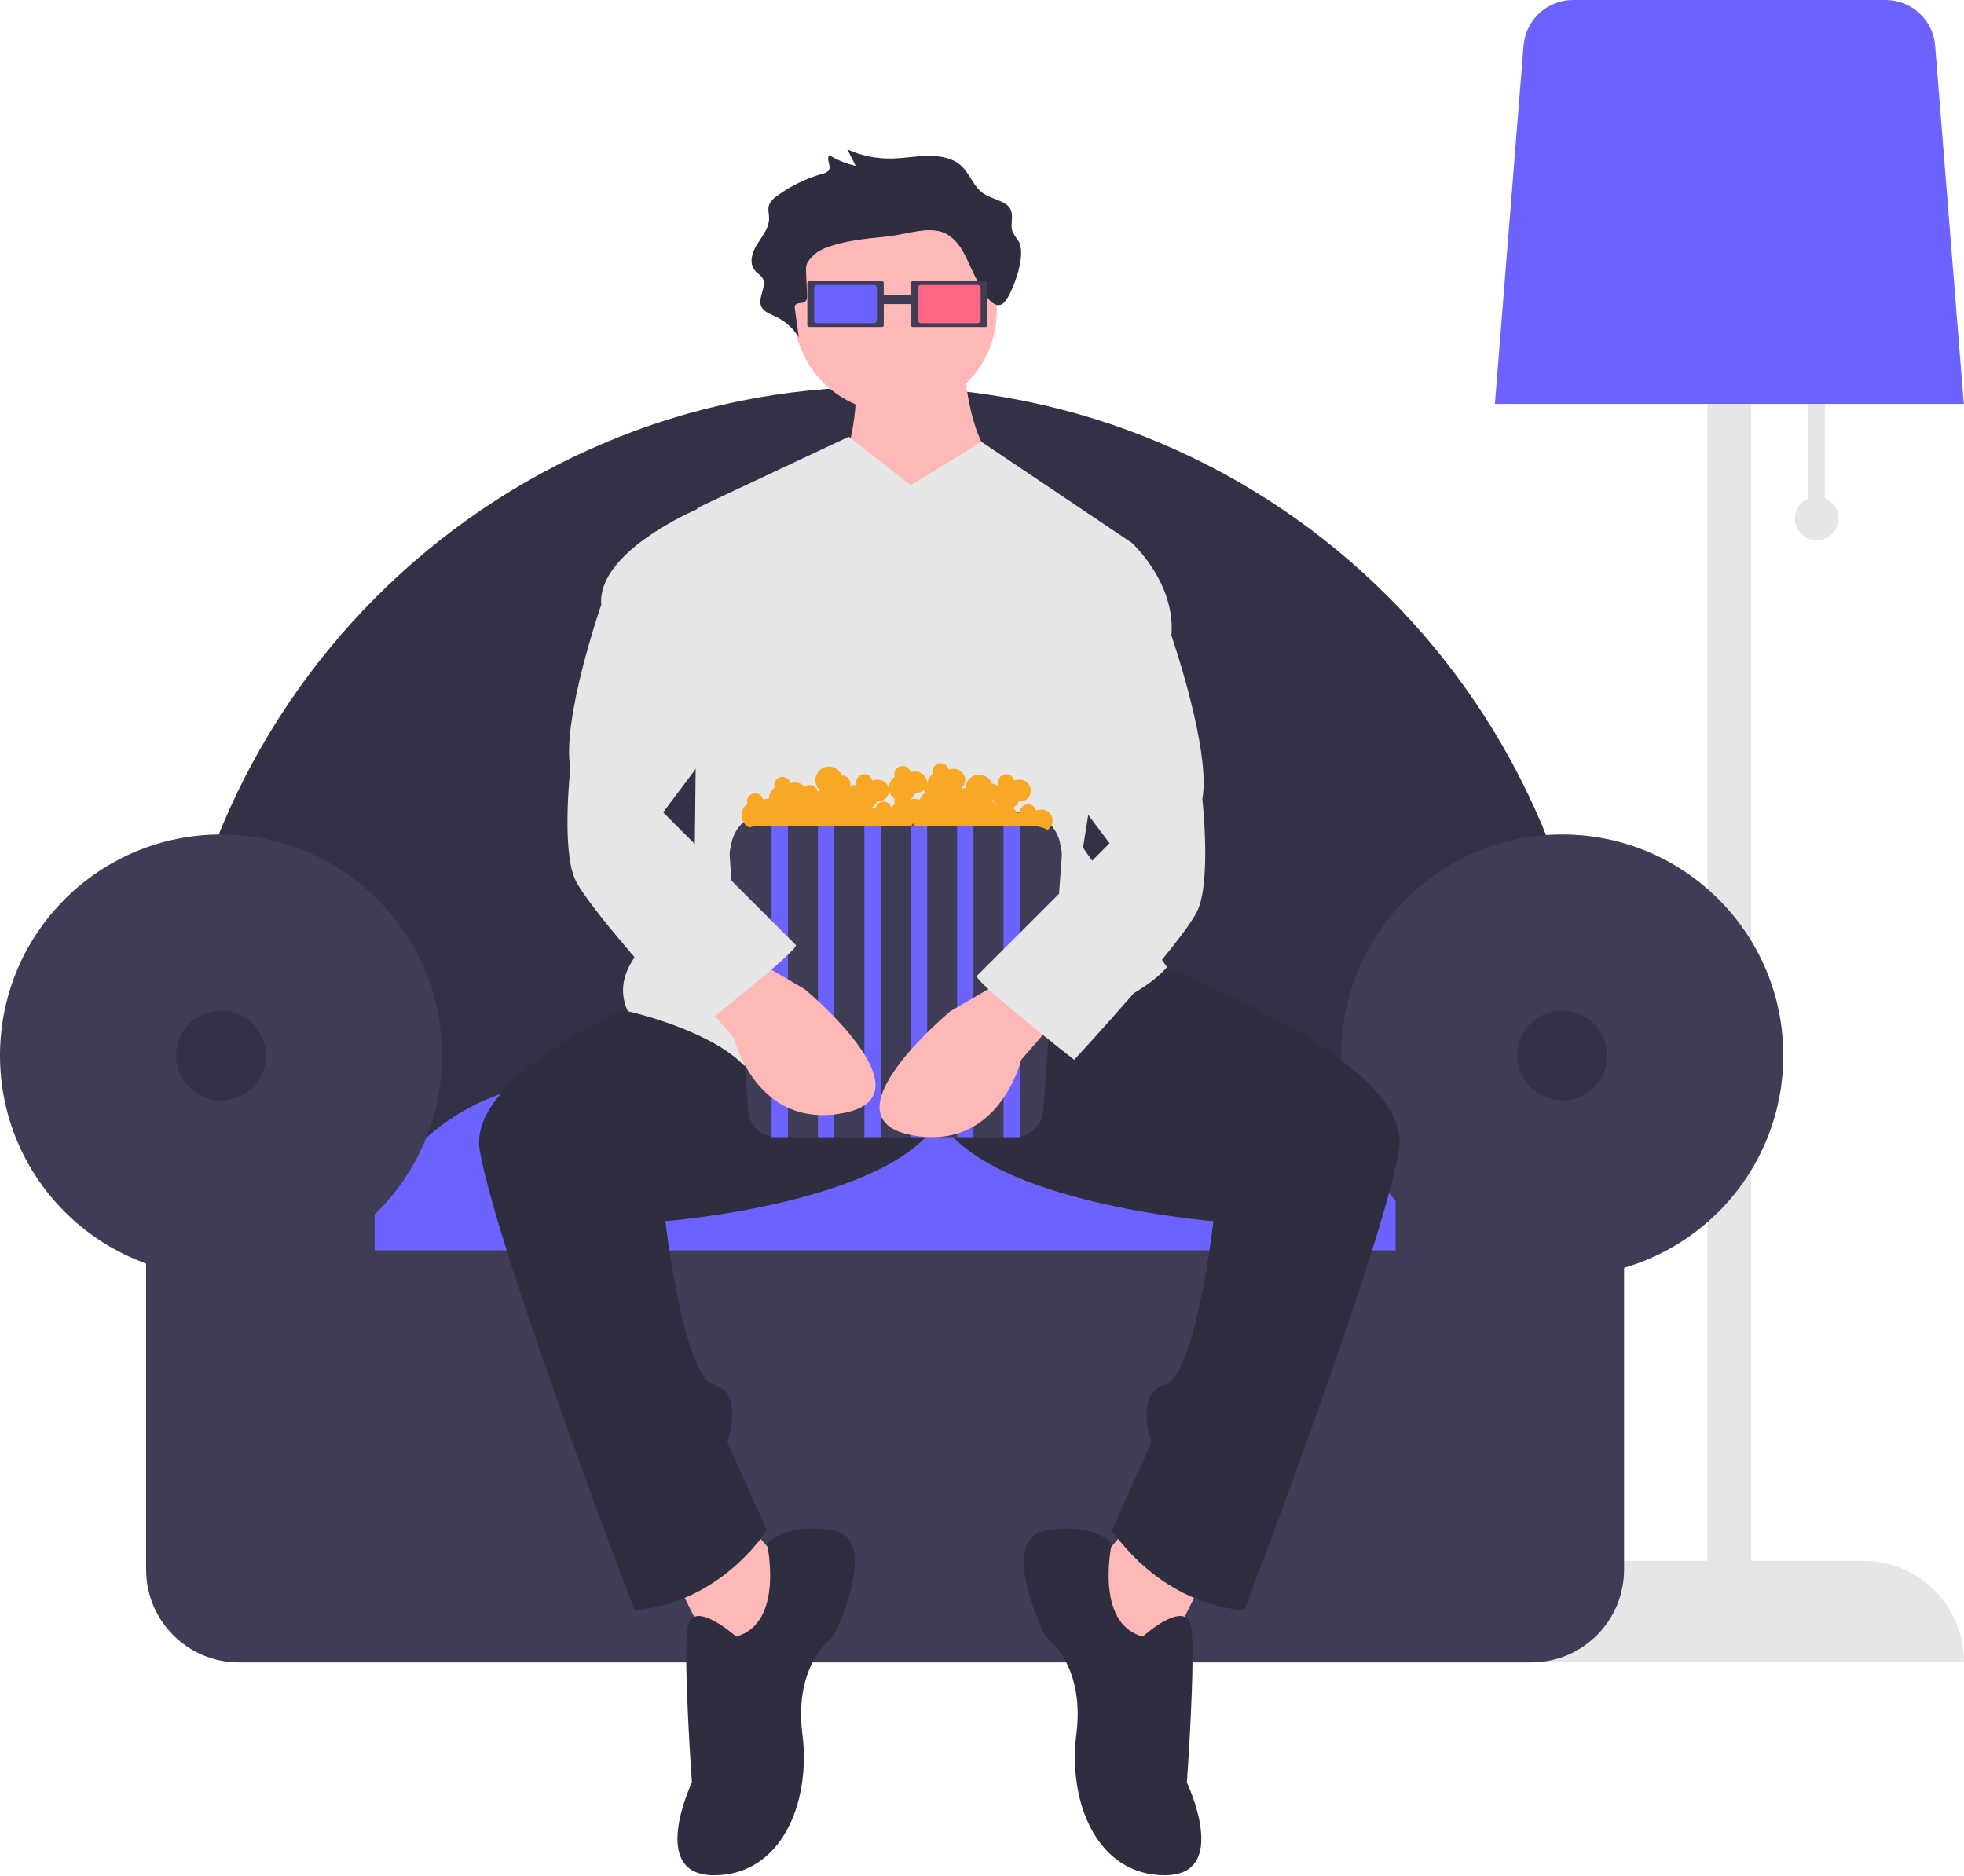
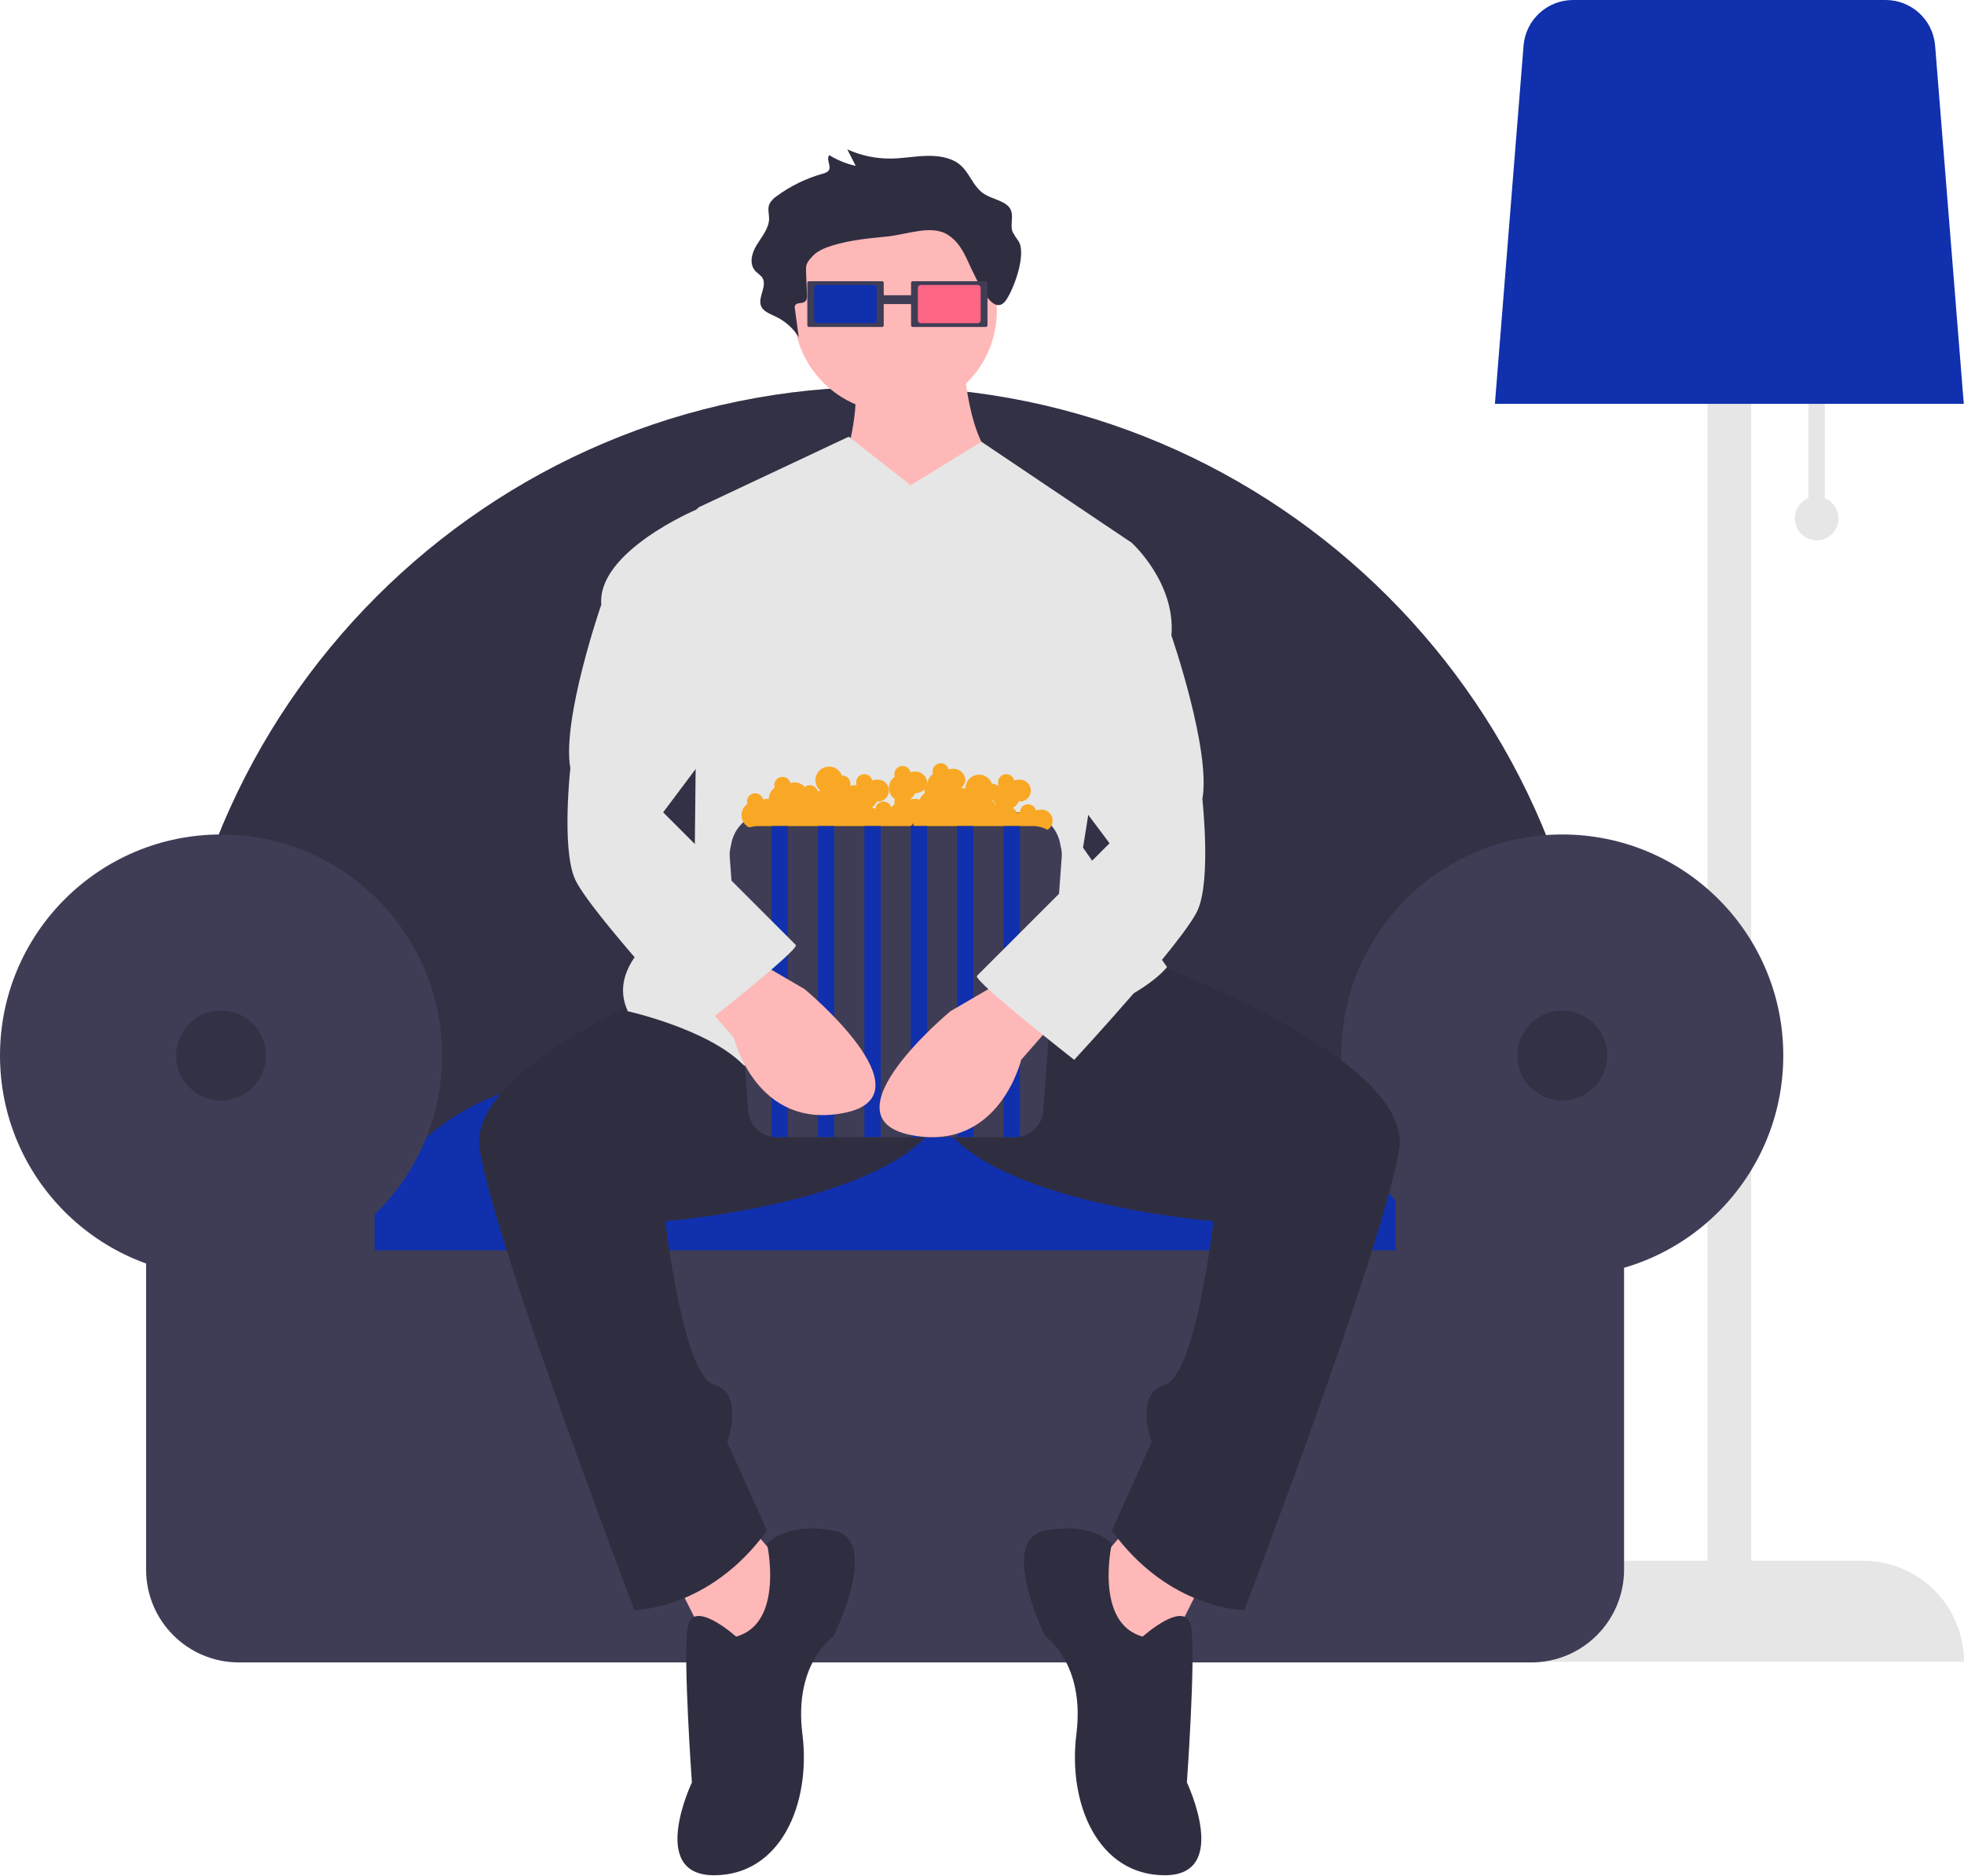
<svg xmlns="http://www.w3.org/2000/svg" data-name="Layer 1" width="719.769" height="687.25" viewBox="0 0 719.769 687.25">
  <path d="M908.885,288.962V250.375h-6v38.587a8,8,0,1,0,6,0Z" transform="translate(-240.1153 -106.375)" fill="#e6e6e6" />
  <path d="M922.885,678.375h-41v-498h-16v498H824.885a37,37,0,0,0-37,37v0h172v-0A37,37,0,0,0,922.885,678.375Z" transform="translate(-240.1153 -106.375)" fill="#e6e6e6" />
-   <path d="M787.968,254.375h171.834L949.294,123.035A18.198,18.198,0,0,0,931.248,106.375H816.521a18.198,18.198,0,0,0-18.046,16.66Z" transform="translate(-240.1153 -106.375)" fill="#6c63ff" />
+   <path d="M787.968,254.375h171.834L949.294,123.035A18.198,18.198,0,0,0,931.248,106.375H816.521a18.198,18.198,0,0,0-18.046,16.66Z" transform="translate(-240.1153 -106.375)" fill="#1030ad" />
  <path d="M301.213,563.911H825.692V510.364c0-144.599-117.641-262.239-262.239-262.239S301.213,365.766,301.213,510.364Z" transform="translate(-240.1153 -106.375)" fill="#3f3d56" />
  <path d="M301.213,563.911H825.692V510.364c0-144.599-117.641-262.239-262.239-262.239S301.213,365.766,301.213,510.364Z" transform="translate(-240.1153 -106.375)" opacity="0.2" />
-   <path d="M369.188,582.446H772.82A81.097,81.097,0,0,0,691.826,502.813H450.181A81.097,81.097,0,0,0,369.188,582.446Z" transform="translate(-240.1153 -106.375)" fill="#6c63ff" />
+   <path d="M369.188,582.446H772.82A81.097,81.097,0,0,0,691.826,502.813H450.181A81.097,81.097,0,0,0,369.188,582.446Z" transform="translate(-240.1153 -106.375)" fill="#1030ad" />
  <circle cx="81.006" cy="386.827" r="81.006" fill="#3f3d56" />
  <circle cx="572.533" cy="386.827" r="81.006" fill="#3f3d56" />
  <path d="M751.551,534.392V564.597H377.413V534.392H293.662V681.614a34.011,34.011,0,0,0,34.011,34.011H801.291a34.011,34.011,0,0,0,34.011-34.011V534.392Z" transform="translate(-240.1153 -106.375)" fill="#3f3d56" />
  <circle cx="81.006" cy="386.827" r="16.476" opacity="0.2" />
  <circle cx="572.533" cy="386.827" r="16.476" opacity="0.2" />
  <path d="M593.293,238.871s1.62,30.775,12.958,37.254,0,50.211,0,50.211L552.8,327.956l-3.239-51.831s6.479-21.056,3.239-30.775S593.293,238.871,593.293,238.871Z" transform="translate(-240.1153 -106.375)" fill="#ffb8b8" />
  <polygon points="413.107 560.102 393.671 582.778 424.446 611.933 440.643 579.539 413.107 560.102" fill="#ffb8b8" />
  <polygon points="275.431 560.102 294.868 582.778 264.093 611.933 247.896 579.539 275.431 560.102" fill="#ffb8b8" />
  <path d="M642.695,451.864s116.62,38.873,110.141,76.127-56.69,168.451-56.69,168.451-27.535,0-48.592-29.155l14.577-32.394s-6.479-17.817,4.859-21.056,17.817-59.93,17.817-59.93-82.606-6.479-100.423-37.254l-32.394-77.746Z" transform="translate(-240.1153 -106.375)" fill="#2f2e41" />
  <path d="M526.075,451.864S409.455,490.738,415.934,527.991s56.69,168.451,56.69,168.451,27.535,0,48.592-29.155l-14.577-32.394s6.479-17.817-4.859-21.056-17.817-59.93-17.817-59.93,82.606-6.479,100.423-37.254l32.394-77.746Z" transform="translate(-240.1153 -106.375)" fill="#2f2e41" />
  <path d="M658.892,706.16s16.197-14.577,17.817-3.239-1.62,56.69-1.62,56.69,16.197,34.014-8.099,34.014-35.634-25.915-32.394-51.831-11.338-35.634-11.338-35.634-17.817-35.634,0-38.873,24.296,4.859,24.296,4.859S641.075,701.301,658.892,706.16Z" transform="translate(-240.1153 -106.375)" fill="#2f2e41" />
  <path d="M509.878,706.16s-16.197-14.577-17.817-3.239,1.62,56.69,1.62,56.69S477.483,793.625,501.779,793.625s35.634-25.915,32.394-51.831,11.338-35.634,11.338-35.634,17.817-35.634,0-38.873-24.296,4.859-24.296,4.859S527.695,701.301,509.878,706.16Z" transform="translate(-240.1153 -106.375)" fill="#2f2e41" />
  <circle cx="328.072" cy="113.87" r="37.254" fill="#ffb8b8" />
  <path d="M573.857,284.224l-22.676-17.817-55.07,25.915-1.62,147.394s-34.014,16.197-24.296,37.254c0,0,29.155,6.479,42.113,19.437s85.845-4.859,116.62-14.577,38.873-21.056,38.873-21.056l-30.775-43.732,17.817-111.761L599.778,268.259Z" transform="translate(-240.1153 -106.375)" fill="#e6e6e6" />
  <path d="M613.478,194.889a32.723,32.723,0,0,1-2.221-3.447c-1.155-2.813.669-6.129-1.035-8.756-1.74-2.682-6.159-3.247-9.165-5.069-4.631-2.807-5.473-8.314-9.811-11.407-3.126-2.228-7.584-2.829-11.762-2.702s-8.299.882-12.478.965a37.622,37.622,0,0,1-16.377-3.349l3.083,6.031a30.776,30.776,0,0,1-9.678-3.923c-1.364,1.691,1.131,4.259-.416,5.845a4.963,4.963,0,0,1-2.184,1.013,52.246,52.246,0,0,0-16.538,8.068,8.31,8.31,0,0,0-2.783,2.938c-.804,1.781-.091,3.748-.152,5.641-.111,3.441-2.737,6.441-4.601,9.541s-2.87,7.118-.106,9.749a25.135,25.135,0,0,1,1.932,1.703c2.77,3.267-2.133,8.052.23,11.519,1.026,1.505,3.129,2.267,4.957,3.156a19.807,19.807,0,0,1,8.474,7.553L531.426,219.531a1.72,1.72,0,0,1,.283-1.519c.688-.701,2.129-.422,3.079-.886,1.045-.511,1.124-1.683,1.082-2.665l-.32-7.571c-.144-3.405-.184-3.857,2.324-6.605,1.752-1.92,4.507-3.078,7.275-3.93,6.325-1.947,13.128-2.62,19.853-3.278,7.809-.764,16.602-4.553,22.667-.53,4.964,3.293,6.615,8.706,9.007,13.507,2.15,4.315,7.668,17.02,12.262,10.143C611.823,211.876,616.235,199.698,613.478,194.889Z" transform="translate(-240.1153 -106.375)" fill="#2f2e41" />
  <path d="M574.583,209.438a.58.58,0,0,0-.579.579v15.597a.58.58,0,0,0,.579.579h26.85a.58.58,0,0,0,.579-.579V210.017a.58.58,0,0,0-.579-.579Z" transform="translate(-240.1153 -106.375)" fill="#3f3d56" />
  <path d="M577.583,210.813a1.08,1.08,0,0,0-1.079,1.079v11.846a1.08,1.08,0,0,0,1.079,1.079h20.849a1.08,1.08,0,0,0,1.079-1.079V211.892a1.08,1.08,0,0,0-1.079-1.079Z" transform="translate(-240.1153 -106.375)" fill="#ff6584" />
  <rect x="320.784" y="108.201" width="13.986" height="3.239" fill="#3f3d56" />
  <path d="M536.562,209.438a.58.58,0,0,0-.579.579v15.597a.58.58,0,0,0,.579.579h26.85a.58.58,0,0,0,.579-.579V210.017a.58.58,0,0,0-.579-.579Z" transform="translate(-240.1153 -106.375)" fill="#3f3d56" />
-   <path d="M539.563,210.813a1.08,1.08,0,0,0-1.079,1.079v11.846a1.08,1.08,0,0,0,1.079,1.079H560.411a1.08,1.08,0,0,0,1.079-1.079V211.892a1.08,1.08,0,0,0-1.079-1.079Z" transform="translate(-240.1153 -106.375)" fill="#6c63ff" />
+   <path d="M539.563,210.813a1.08,1.08,0,0,0-1.079,1.079v11.846a1.08,1.08,0,0,0,1.079,1.079H560.411a1.08,1.08,0,0,0,1.079-1.079V211.892a1.08,1.08,0,0,0-1.079-1.079Z" transform="translate(-240.1153 -106.375)" fill="#1030ad" />
  <path d="M281.769,297.75h93a14,14,0,0,1,14,14v0a0,0,0,0,1,0,0h-121a0,0,0,0,1,0,0v0A14,14,0,0,1,281.769,297.75Z" fill="#3f3d56" />
  <path d="M621.385,403.125a4.961,4.961,0,0,0-1.599.272,2.995,2.995,0,0,0-5.901.728c0,.015.004.029.004.044a5.142,5.142,0,0,0-1.103.229,3.011,3.011,0,0,0-1.483-1.911,5.017,5.017,0,0,0,2.164-2.369,4.021,4.021,0,1,0-.082-7.993,4.961,4.961,0,0,0-1.599.272,2.99,2.99,0,1,0-5.749,1.625c-.12.083-.231.177-.343.27a2.84,2.84,0,0,0-2.045-.681,4.98,4.98,0,0,0-9.683,1.551,5.118,5.118,0,0,0-1.18.235,3,3,0,0,0-.172-.494,3.758,3.758,0,0,0,1.272-2.779,4.272,4.272,0,0,0-4.5-4,4.961,4.961,0,0,0-1.599.272,2.99,2.99,0,1,0-5.749,1.625,4.987,4.987,0,0,0-2.137,3.869c-.042.038-.091.068-.131.108a3.563,3.563,0,0,0,.116-.874,4.272,4.272,0,0,0-4.5-4,4.961,4.961,0,0,0-1.599.272,2.99,2.99,0,1,0-5.749,1.625,4.987,4.987,0,0,0,0,8.205,2.727,2.727,0,0,0,0,1.795,5.049,5.049,0,0,0-1.279,1.292,2.981,2.981,0,0,0-5.842.505,4.764,4.764,0,0,0-1.286-.519,5.027,5.027,0,0,0,1.837-2.182,4.021,4.021,0,1,0-.082-7.993,4.961,4.961,0,0,0-1.599.272,2.99,2.99,0,1,0-5.749,1.625c-.064.045-.122.097-.184.145-.156-.015-.308-.042-.468-.042a4.961,4.961,0,0,0-1.599.272c-.019-.075-.05-.145-.074-.219a2.947,2.947,0,0,0-3.062-3.567,4.995,4.995,0,1,0-7.851,5.565,5.173,5.173,0,0,0-1.013.221,2.973,2.973,0,0,0-4.762-1.608,4.676,4.676,0,0,0-3.639-1.664,4.961,4.961,0,0,0-1.599.272,2.99,2.99,0,1,0-5.749,1.625,4.989,4.989,0,0,0-2.152,4.103c0,.015.004.03.005.045a4.148,4.148,0,0,0-2.104.227,2.99,2.99,0,1,0-5.749,1.625,4.98,4.98,0,0,0,3.936,8.97,4.982,4.982,0,0,0,9.414,1.279,31.17,31.17,0,0,0,10.802-.487,4.982,4.982,0,0,0,9.278.333,4.892,4.892,0,0,0,2.097-.519,4.977,4.977,0,0,0,8.903-.481,4.844,4.844,0,0,1,5.418,3.007,7.799,7.799,0,0,1,5.744-3.179,4.875,4.875,0,0,0,5.415-2.068,4.998,4.998,0,0,0,9.423,3.239,4.892,4.892,0,0,0,2.097-.519,4.977,4.977,0,0,0,8.903-.481,4.892,4.892,0,0,0,2.097-.519,4.948,4.948,0,0,0,7.412,1.437,4.979,4.979,0,0,0,8.906,2.065,4.966,4.966,0,0,0,7.584-1.983,4.021,4.021,0,1,0-.082-7.993Zm-89.378-2.064c-.005.024-.009.049-.014.073-.036-.001-.071-.009-.108-.009a2.978,2.978,0,0,0-.446.045c.008-.018.02-.034.027-.052A4.98,4.98,0,0,0,532.007,401.061Zm41.779-1.664c-.015-.058-.04-.112-.057-.169a5.024,5.024,0,0,0,1.738-2.111,4.681,4.681,0,0,0,3.477-1.574,3.009,3.009,0,0,0-.059.582,2.967,2.967,0,0,0,.152.897,5.018,5.018,0,0,0-1.859,2.437,4.907,4.907,0,0,0-3.392-.062Zm29.95.373c-.002-.061.006-.124.002-.185a2.986,2.986,0,0,0,.381-.026,4.956,4.956,0,0,0,.953,1.765c-.094.026-.194.042-.286.074A3.016,3.016,0,0,0,603.736,399.77Z" transform="translate(-240.1153 -106.375)" fill="#f9a825" />
  <path d="M517.958,409.125a10.441,10.441,0,0,0-10.427,11.002l6.771,93.115a10.441,10.441,0,0,0,10.427,9.883H612.04a10.441,10.441,0,0,0,10.427-9.883l6.771-93.115a10.441,10.441,0,0,0-10.427-11.002Z" transform="translate(-240.1153 -106.375)" fill="#3f3d56" />
-   <rect x="282.769" y="302.75" width="6" height="114" fill="#6c63ff" />
-   <rect x="299.769" y="302.75" width="6" height="114" fill="#6c63ff" />
-   <rect x="316.769" y="302.75" width="6" height="114" fill="#6c63ff" />
-   <rect x="333.769" y="302.75" width="6" height="114" fill="#6c63ff" />
-   <rect x="350.769" y="302.75" width="6" height="114" fill="#6c63ff" />
-   <rect x="367.769" y="302.75" width="6" height="114" fill="#6c63ff" />
+   <rect x="282.769" y="302.75" width="6" height="114" fill="#1030ad" />
+   <rect x="299.769" y="302.75" width="6" height="114" fill="#1030ad" />
+   <rect x="316.769" y="302.75" width="6" height="114" fill="#1030ad" />
+   <rect x="333.769" y="302.75" width="6" height="114" fill="#1030ad" />
+   <rect x="350.769" y="302.75" width="6" height="114" fill="#1030ad" />
+   <rect x="367.769" y="302.75" width="6" height="114" fill="#1030ad" />
  <path d="M607.871,465.632l-19.437,11.338s-46.972,38.873-14.577,45.352,40.493-27.535,40.493-27.535l11.338-12.958Z" transform="translate(-240.1153 -106.375)" fill="#ffb8b8" />
  <path d="M515.547,457.533l19.437,11.338s46.972,38.873,14.577,45.352-40.493-27.535-40.493-27.535l-11.338-12.958Z" transform="translate(-240.1153 -106.375)" fill="#ffb8b8" />
  <path d="M633.786,303.66l21.056,1.62s16.197,14.577,14.577,34.014c0,0,14.577,42.113,11.338,59.93,0,0,3.239,29.155-1.62,40.493S633.786,494.787,633.786,494.787s-37.254-29.155-35.634-30.775l48.592-48.592-24.296-32.394Z" transform="translate(-240.1153 -106.375)" fill="#e6e6e6" />
  <path d="M496.11,292.322l-.81.81s-36.444,15.387-34.824,34.824c0,0-14.577,42.113-11.338,59.93,0,0-3.239,29.155,1.62,40.493s45.352,55.07,45.352,55.07,37.254-29.155,35.634-30.775l-48.592-48.592,24.296-32.394Z" transform="translate(-240.1153 -106.375)" fill="#e6e6e6" />
</svg>
